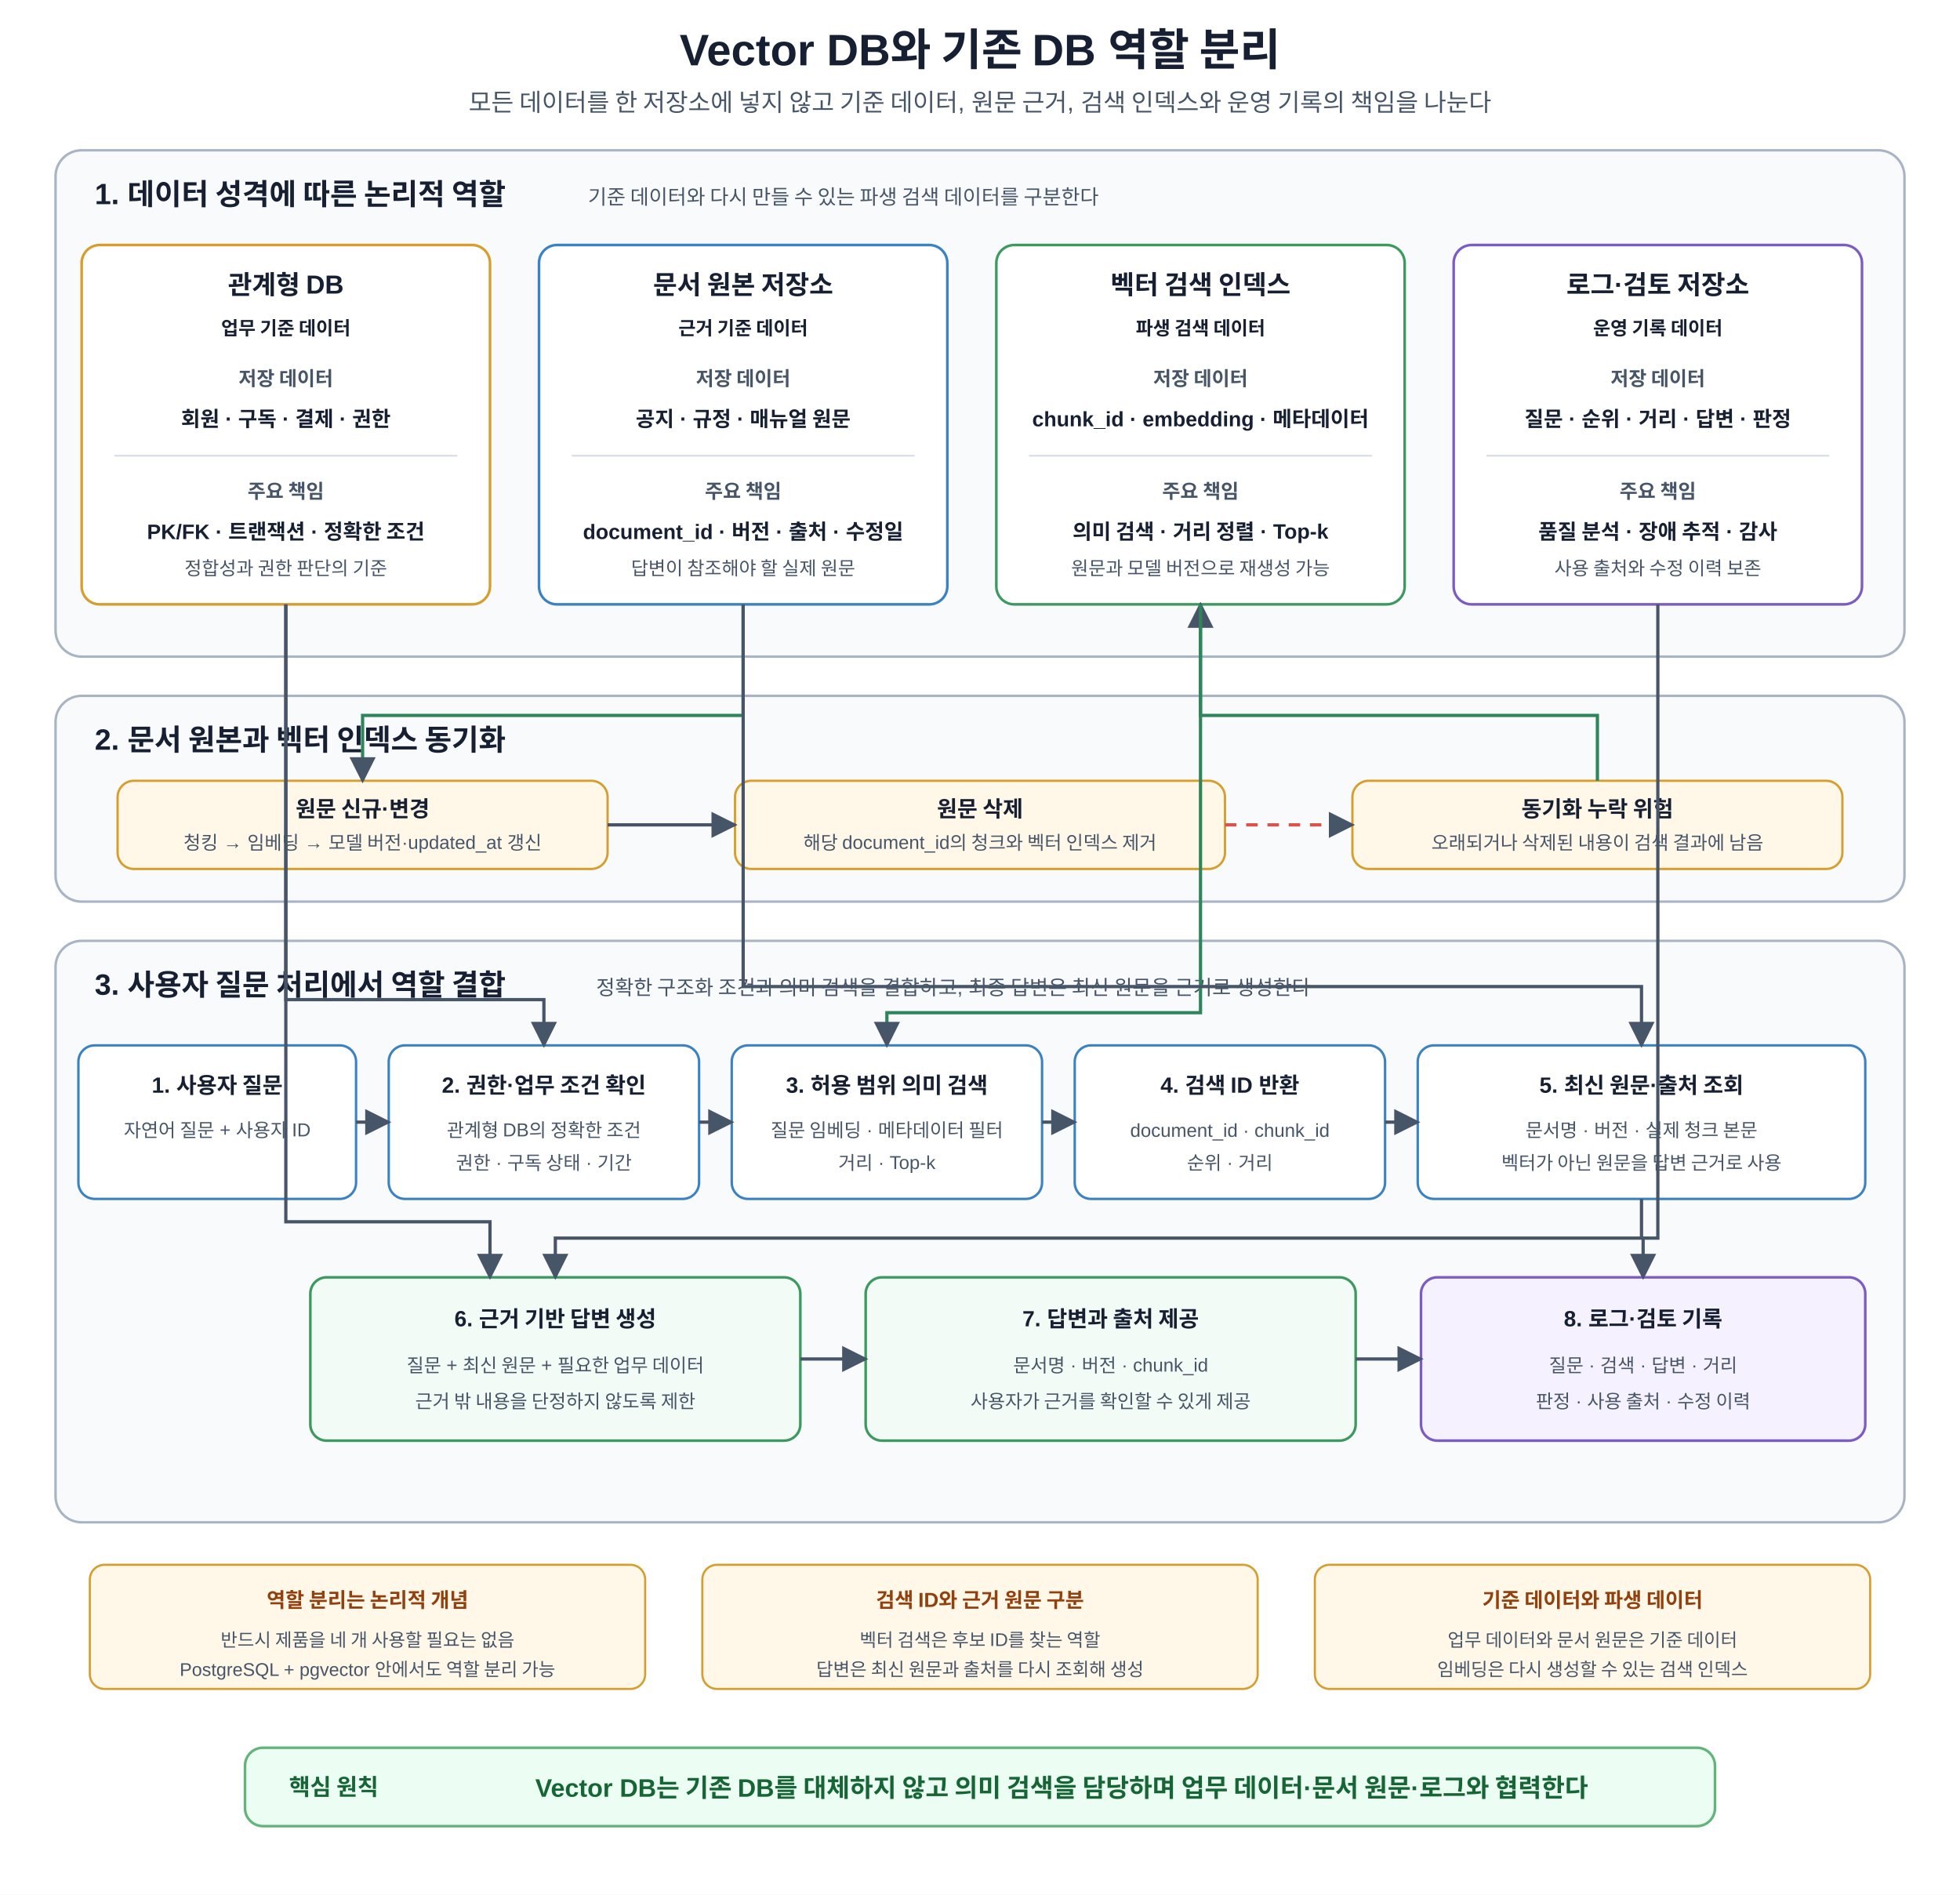
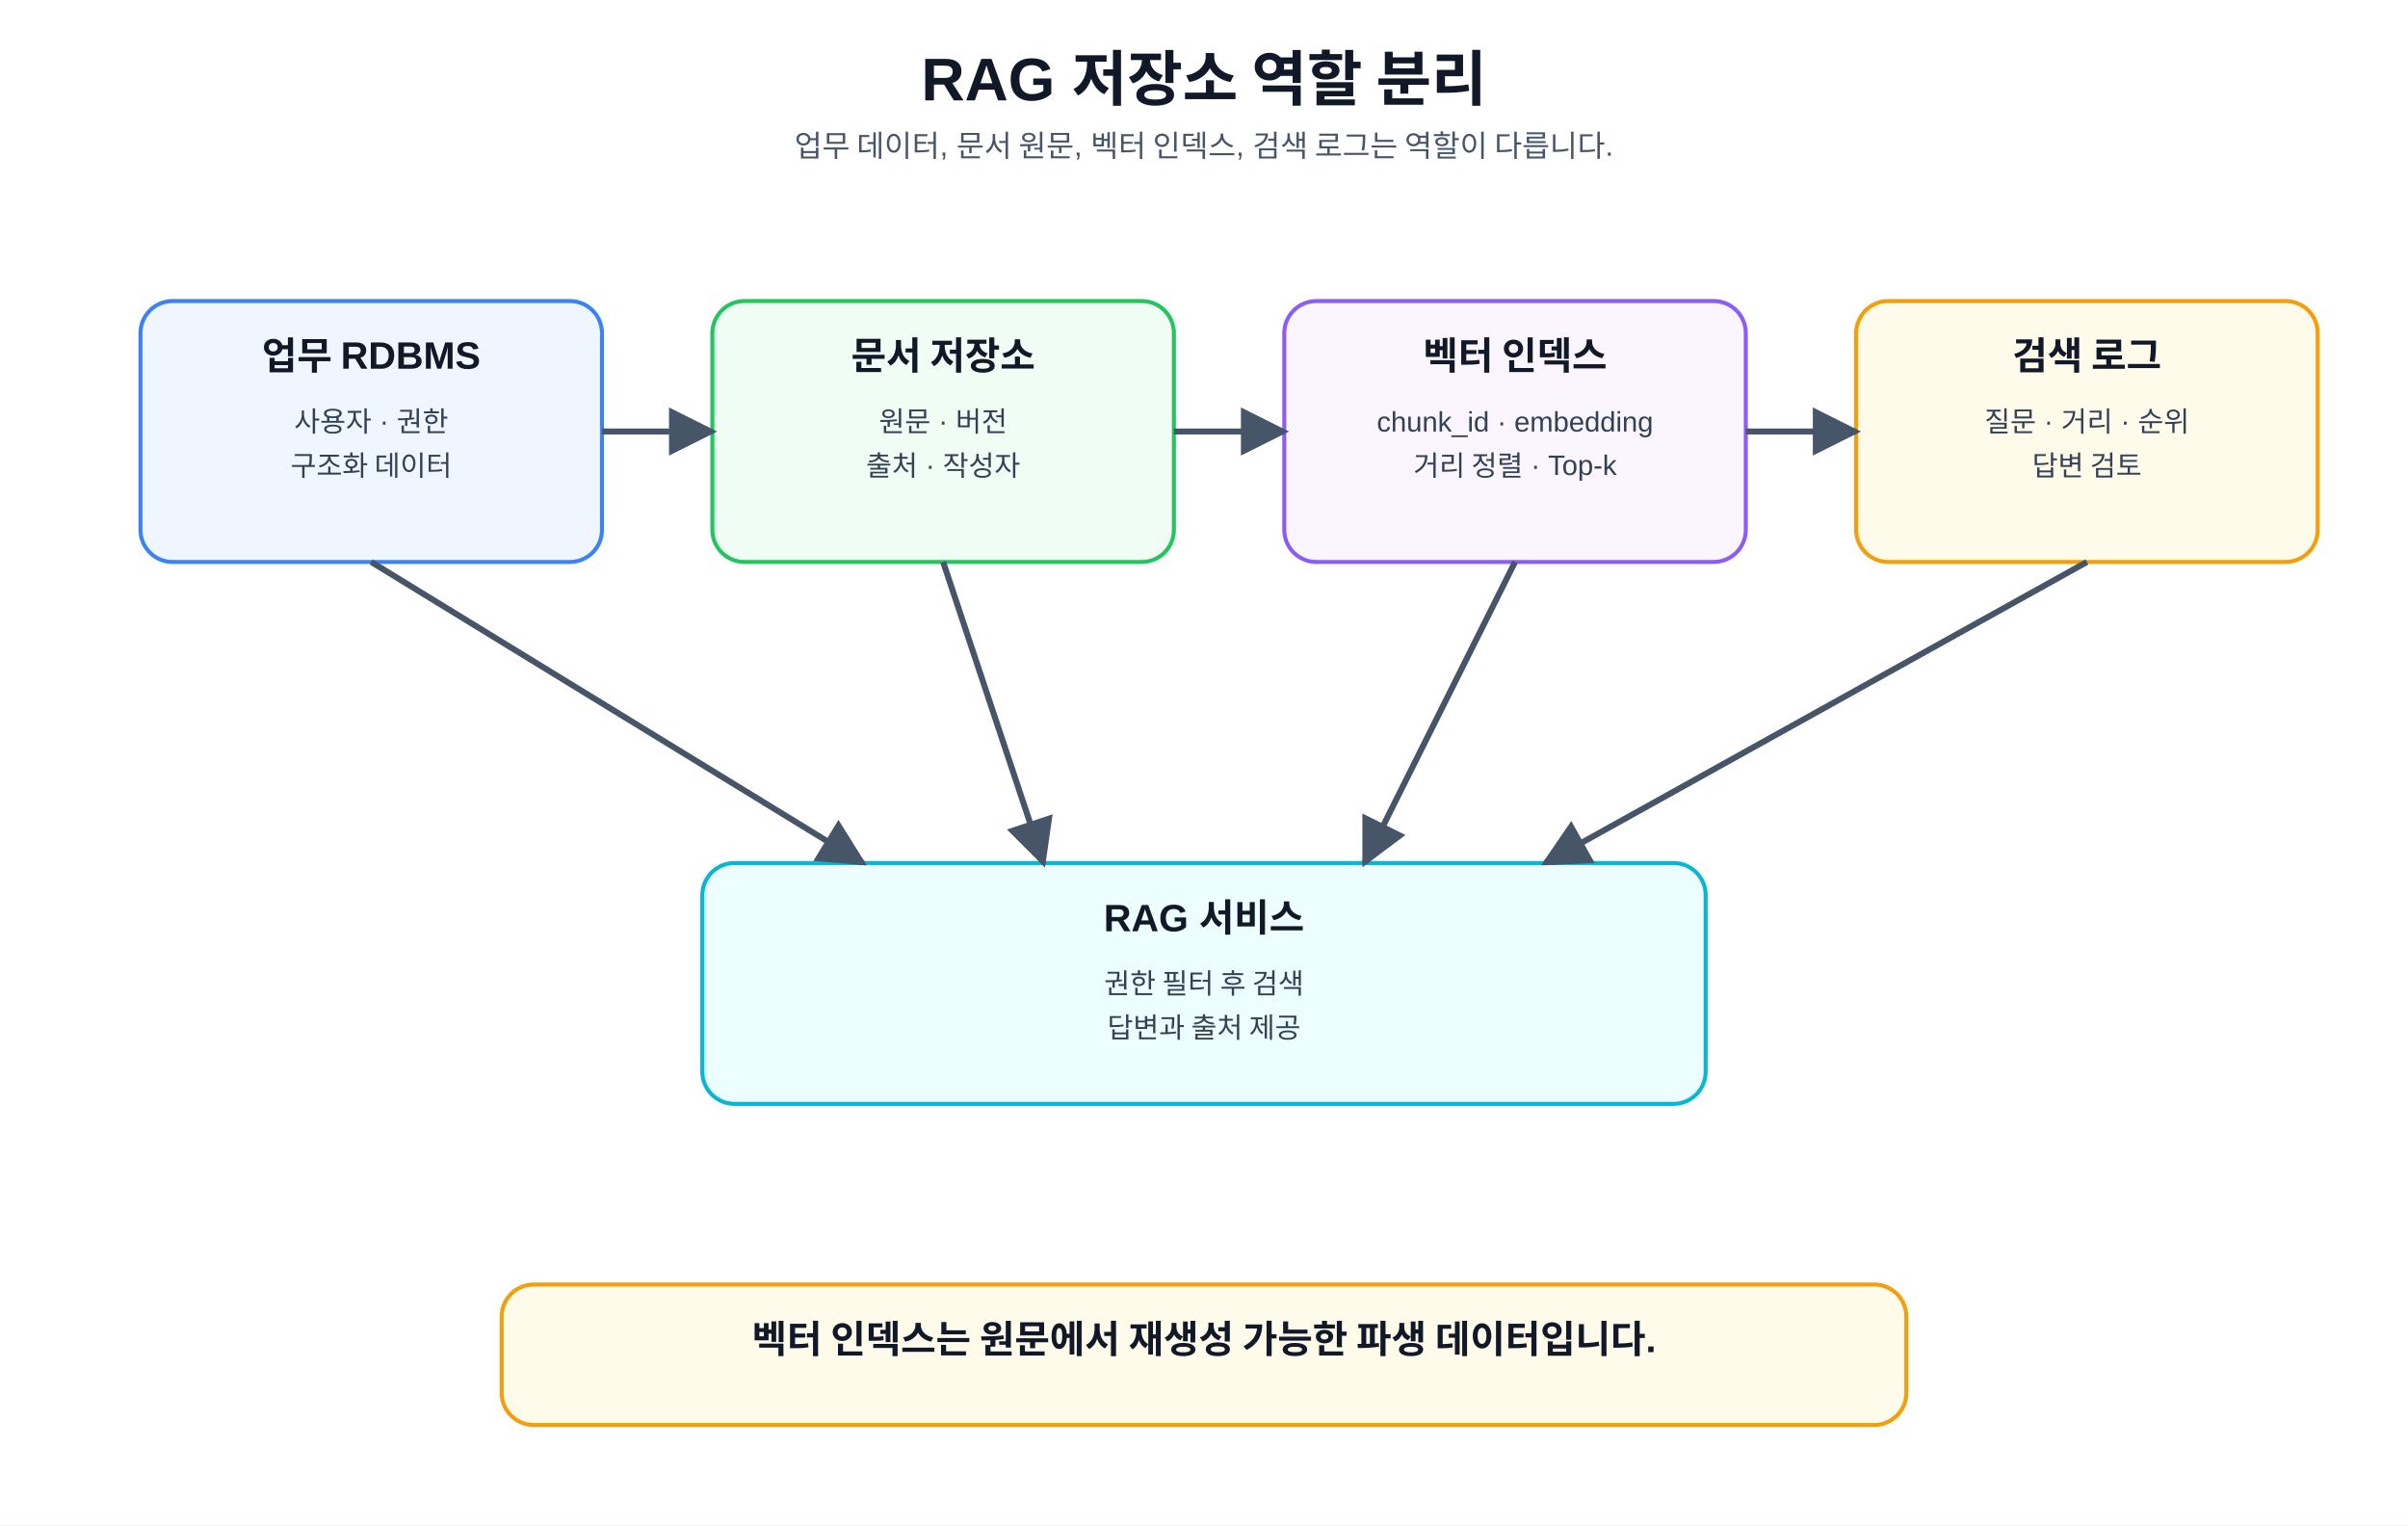
- <svg xmlns="http://www.w3.org/2000/svg" width="1200" height="1160" viewBox="0 0 1200 1160" role="img" aria-labelledby="title desc">
+ <svg xmlns="http://www.w3.org/2000/svg" role="img" aria-labelledby="title desc" width="100%" height="760" viewBox="0 0 1200 760">
  <defs>
    <marker id="arrow" viewBox="0 0 10 10" refX="9" refY="5" markerWidth="8" markerHeight="8" orient="auto">
-       <path d="M0 0L10 5L0 10Z" fill="#475569" />
+       <path d="M0 0L10 5L0 10z" fill="#475569" />
    </marker>
-     <style>
-       text{font-family:Malgun Gothic,Apple SD Gothic Neo,Noto Sans KR,Arial,sans-serif;fill:#172033}.title{font-size:27px;font-weight:700;text-anchor:middle}.subtitle{font-size:15px;text-anchor:middle;fill:#475569}
-       .section{fill:#f8fafc;stroke:#a8b3c4;stroke-width:1.5;rx:16}.sectionTitle{font-size:18px;font-weight:700}.sectionSub{font-size:12.5px;fill:#475569}
-       .role{fill:#fff;stroke-width:1.6;rx:11}.rdb{stroke:#d69e2e}.doc{stroke:#3b82c4}.vector{stroke:#3c9a5f}.log{stroke:#7c5cc4}
-       .roleTitle{font-size:16px;font-weight:700;text-anchor:middle}.tag{font-size:11.5px;font-weight:700;text-anchor:middle}.label{font-size:12px;font-weight:700;text-anchor:middle;fill:#475569}.main{font-size:12.8px;font-weight:600;text-anchor:middle}.sub{font-size:11.5px;text-anchor:middle;fill:#475569}.divider{stroke:#d8dee8;stroke-width:1.1}
-       .flow{stroke:#475569;stroke-width:2;fill:none;marker-end:url(#arrow)}.derive{stroke:#2f855a;stroke-width:2;fill:none;marker-end:url(#arrow)}.sync{stroke:#d9534f;stroke-width:2;fill:none;stroke-dasharray:7 6;marker-end:url(#arrow)}
-       .syncBox{fill:#fff8e8;stroke:#d69e2e;stroke-width:1.4;rx:10}.syncTitle{font-size:13.5px;font-weight:700;text-anchor:middle}.syncText{font-size:11.5px;text-anchor:middle;fill:#475569}
-       .process{fill:#fff;stroke:#3b82c4;stroke-width:1.5;rx:10}.processTitle{font-size:13.5px;font-weight:700;text-anchor:middle}.processText{font-size:11.5px;text-anchor:middle;fill:#475569}.answer{fill:#f2fbf5;stroke:#3c9a5f;stroke-width:1.6;rx:10}.logBox{fill:#f5f1ff;stroke:#7c5cc4;stroke-width:1.6;rx:10}
-       .note{fill:#fff8e8;stroke:#d69e2e;stroke-width:1.3;rx:9}.noteTitle{font-size:12.5px;font-weight:700;text-anchor:middle;fill:#92400e}.noteText{font-size:11.2px;text-anchor:middle;fill:#475569}
-       .core{fill:#ecfdf3;stroke:#62b47a;stroke-width:1.6;rx:11}.coreLabel{font-size:14px;font-weight:700;fill:#166534}.coreText{font-size:15.5px;font-weight:700;text-anchor:middle;fill:#166534}
-     </style>
+     <style>text{font-family:'Pretendard','Noto Sans KR','Malgun Gothic','맑은 고딕','Apple SD Gothic Neo',Arial,sans-serif;fill:#111827}.t{font-size:30px;font-weight:800;text-anchor:middle}.s{font-size:15px;text-anchor:middle;fill:#475569}.card{fill:#f8fafc;stroke:#cbd5e1;stroke-width:2;rx:16}.b{fill:#eff6ff;stroke:#3b82f6}.g{fill:#f0fdf4;stroke:#22c55e}.y{fill:#fffbeb;stroke:#f59e0b}.p{fill:#faf5ff;stroke:#8b5cf6}.c{fill:#ecfeff;stroke:#06b6d4}.r{fill:#fff1f2;stroke:#f43f5e}.h{font-size:19px;font-weight:700;text-anchor:middle}.m{font-size:14px;text-anchor:middle;fill:#334155}.code{font-family:Consolas,'Pretendard','Noto Sans KR','Malgun Gothic','맑은 고딕','Apple SD Gothic Neo',Arial,sans-serif;font-size:14px;text-anchor:middle;fill:#1d4ed8;font-weight:700}.line{stroke:#475569;stroke-width:3;fill:none;marker-end:url(#arrow)}.soft{stroke:#94a3b8;stroke-width:2;fill:none;marker-end:url(#arrow)}</style>
  </defs>
-   <rect width="1200" height="1160" fill="#fff" />
-   <text x="600" y="40" class="title">Vector DB와 기존 DB 역할 분리</text>
-   <text x="600" y="68" class="subtitle">모든 데이터를 한 저장소에 넣지 않고 기준 데이터, 원문 근거, 검색 인덱스와 운영 기록의 책임을 나눈다</text>
-   <rect x="34" y="92" width="1132" height="310" class="section" />
-   <text x="58" y="125" class="sectionTitle">1. 데이터 성격에 따른 논리적 역할</text>
-   <text x="360" y="125" class="sectionSub">기준 데이터와 다시 만들 수 있는 파생 검색 데이터를 구분한다</text>
-   <rect x="50" y="150" width="250" height="220" class="role rdb" />
-   <text x="175" y="180" class="roleTitle">관계형 DB</text>
-   <text x="175" y="205" class="tag" fill="#92400e">업무 기준 데이터</text>
-   <text x="175" y="236" class="label">저장 데이터</text>
-   <text x="175" y="261" class="main">회원 · 구독 · 결제 · 권한</text>
-   <line x1="70" y1="279" x2="280" y2="279" class="divider" />
-   <text x="175" y="305" class="label">주요 책임</text>
-   <text x="175" y="330" class="main">PK/FK · 트랜잭션 · 정확한 조건</text>
-   <text x="175" y="352" class="sub">정합성과 권한 판단의 기준</text>
-   <rect x="330" y="150" width="250" height="220" class="role doc" />
-   <text x="455" y="180" class="roleTitle">문서 원본 저장소</text>
-   <text x="455" y="205" class="tag" fill="#1d4f91">근거 기준 데이터</text>
-   <text x="455" y="236" class="label">저장 데이터</text>
-   <text x="455" y="261" class="main">공지 · 규정 · 매뉴얼 원문</text>
-   <line x1="350" y1="279" x2="560" y2="279" class="divider" />
-   <text x="455" y="305" class="label">주요 책임</text>
-   <text x="455" y="330" class="main">document_id · 버전 · 출처 · 수정일</text>
-   <text x="455" y="352" class="sub">답변이 참조해야 할 실제 원문</text>
-   <rect x="610" y="150" width="250" height="220" class="role vector" />
-   <text x="735" y="180" class="roleTitle">벡터 검색 인덱스</text>
-   <text x="735" y="205" class="tag" fill="#166534">파생 검색 데이터</text>
-   <text x="735" y="236" class="label">저장 데이터</text>
-   <text x="735" y="261" class="main">chunk_id · embedding · 메타데이터</text>
-   <line x1="630" y1="279" x2="840" y2="279" class="divider" />
-   <text x="735" y="305" class="label">주요 책임</text>
-   <text x="735" y="330" class="main">의미 검색 · 거리 정렬 · Top-k</text>
-   <text x="735" y="352" class="sub">원문과 모델 버전으로 재생성 가능</text>
-   <rect x="890" y="150" width="250" height="220" class="role log" />
-   <text x="1015" y="180" class="roleTitle">로그·검토 저장소</text>
-   <text x="1015" y="205" class="tag" fill="#5b3b8f">운영 기록 데이터</text>
-   <text x="1015" y="236" class="label">저장 데이터</text>
-   <text x="1015" y="261" class="main">질문 · 순위 · 거리 · 답변 · 판정</text>
-   <line x1="910" y1="279" x2="1120" y2="279" class="divider" />
-   <text x="1015" y="305" class="label">주요 책임</text>
-   <text x="1015" y="330" class="main">품질 분석 · 장애 추적 · 감사</text>
-   <text x="1015" y="352" class="sub">사용 출처와 수정 이력 보존</text>
-   <rect x="34" y="426" width="1132" height="126" class="section" />
-   <text x="58" y="459" class="sectionTitle">2. 문서 원본과 벡터 인덱스 동기화</text>
-   <rect x="72" y="478" width="300" height="54" class="syncBox" />
-   <text x="222" y="500" class="syncTitle">원문 신규·변경</text>
-   <text x="222" y="520" class="syncText">청킹 → 임베딩 → 모델 버전·updated_at 갱신</text>
-   <rect x="450" y="478" width="300" height="54" class="syncBox" />
-   <text x="600" y="500" class="syncTitle">원문 삭제</text>
-   <text x="600" y="520" class="syncText">해당 document_id의 청크와 벡터 인덱스 제거</text>
-   <rect x="828" y="478" width="300" height="54" class="syncBox" />
-   <text x="978" y="500" class="syncTitle">동기화 누락 위험</text>
-   <text x="978" y="520" class="syncText">오래되거나 삭제된 내용이 검색 결과에 남음</text>
-   <path d="M455 370V438H222V478" class="derive" />
-   <path d="M372 505H450" class="flow" />
-   <path d="M750 505H828" class="sync" />
-   <path d="M978 478V438H735V370" class="derive" />
-   <rect x="34" y="576" width="1132" height="356" class="section" />
-   <text x="58" y="609" class="sectionTitle">3. 사용자 질문 처리에서 역할 결합</text>
-   <text x="365" y="609" class="sectionSub">정확한 구조화 조건과 의미 검색을 결합하고, 최종 답변은 최신 원문을 근거로 생성한다</text>
-   <rect x="48" y="640" width="170" height="94" class="process" />
-   <text x="133" y="669" class="processTitle">1. 사용자 질문</text>
-   <text x="133" y="696" class="processText">자연어 질문 + 사용자 ID</text>
-   <rect x="238" y="640" width="190" height="94" class="process" />
-   <text x="333" y="669" class="processTitle">2. 권한·업무 조건 확인</text>
-   <text x="333" y="696" class="processText">관계형 DB의 정확한 조건</text>
-   <text x="333" y="716" class="processText">권한 · 구독 상태 · 기간</text>
-   <rect x="448" y="640" width="190" height="94" class="process" />
-   <text x="543" y="669" class="processTitle">3. 허용 범위 의미 검색</text>
-   <text x="543" y="696" class="processText">질문 임베딩 · 메타데이터 필터</text>
-   <text x="543" y="716" class="processText">거리 · Top-k</text>
-   <rect x="658" y="640" width="190" height="94" class="process" />
-   <text x="753" y="669" class="processTitle">4. 검색 ID 반환</text>
-   <text x="753" y="696" class="processText">document_id · chunk_id</text>
-   <text x="753" y="716" class="processText">순위 · 거리</text>
-   <rect x="868" y="640" width="274" height="94" class="process" />
-   <text x="1005" y="669" class="processTitle">5. 최신 원문·출처 조회</text>
-   <text x="1005" y="696" class="processText">문서명 · 버전 · 실제 청크 본문</text>
-   <text x="1005" y="716" class="processText">벡터가 아닌 원문을 답변 근거로 사용</text>
-   <path d="M218 687H238" class="flow" />
-   <path d="M428 687H448" class="flow" />
-   <path d="M638 687H658" class="flow" />
-   <path d="M848 687H868" class="flow" />
-   <path d="M175 370V612H333V640" class="flow" />
-   <path d="M735 370V620H543V640" class="derive" />
-   <path d="M455 370V604H1005V640" class="flow" />
-   <rect x="190" y="782" width="300" height="100" class="answer" />
-   <text x="340" y="812" class="processTitle">6. 근거 기반 답변 생성</text>
-   <text x="340" y="840" class="processText">질문 + 최신 원문 + 필요한 업무 데이터</text>
-   <text x="340" y="862" class="processText">근거 밖 내용을 단정하지 않도록 제한</text>
-   <rect x="530" y="782" width="300" height="100" class="answer" />
-   <text x="680" y="812" class="processTitle">7. 답변과 출처 제공</text>
-   <text x="680" y="840" class="processText">문서명 · 버전 · chunk_id</text>
-   <text x="680" y="862" class="processText">사용자가 근거를 확인할 수 있게 제공</text>
-   <rect x="870" y="782" width="272" height="100" class="logBox" />
-   <text x="1006" y="812" class="processTitle">8. 로그·검토 기록</text>
-   <text x="1006" y="840" class="processText">질문 · 검색 · 답변 · 거리</text>
-   <text x="1006" y="862" class="processText">판정 · 사용 출처 · 수정 이력</text>
-   <path d="M1005 734V758H340V782" class="flow" />
-   <path d="M490 832H530" class="flow" />
-   <path d="M830 832H870" class="flow" />
-   <path d="M1015 370V758H1006V782" class="flow" />
-   <path d="M175 370V748H300V782" class="flow" />
-   <rect x="55" y="958" width="340" height="76" class="note" />
-   <text x="225" y="984" class="noteTitle">역할 분리는 논리적 개념</text>
-   <text x="225" y="1008" class="noteText">반드시 제품을 네 개 사용할 필요는 없음</text>
-   <text x="225" y="1026" class="noteText">PostgreSQL + pgvector 안에서도 역할 분리 가능</text>
-   <rect x="430" y="958" width="340" height="76" class="note" />
-   <text x="600" y="984" class="noteTitle">검색 ID와 근거 원문 구분</text>
-   <text x="600" y="1008" class="noteText">벡터 검색은 후보 ID를 찾는 역할</text>
-   <text x="600" y="1026" class="noteText">답변은 최신 원문과 출처를 다시 조회해 생성</text>
-   <rect x="805" y="958" width="340" height="76" class="note" />
-   <text x="975" y="984" class="noteTitle">기준 데이터와 파생 데이터</text>
-   <text x="975" y="1008" class="noteText">업무 데이터와 문서 원문은 기준 데이터</text>
-   <text x="975" y="1026" class="noteText">임베딩은 다시 생성할 수 있는 검색 인덱스</text>
-   <rect x="150" y="1070" width="900" height="48" class="core" />
-   <text x="177" y="1099" class="coreLabel">핵심 원칙</text>
-   <text x="650" y="1100" class="coreText">Vector DB는 기존 DB를 대체하지 않고 의미 검색을 담당하며 업무 데이터·문서 원문·로그와 협력한다</text>
+   <rect width="1200" height="760" fill="#ffffff" />
+   <text x="600" y="50" class="t">RAG 저장소 역할 분리</text>
+   <text x="600" y="78" class="s">업무 데이터, 문서 원문, 벡터 인덱스, 검색 로그는 역할이 다릅니다.</text>
+   <rect x="70" y="150" width="230" height="130" class="card b" />
+   <text x="185" y="184" class="h">업무 RDBMS</text>
+   <text x="185" y="215" class="m">사용자 · 권한</text>
+   <text x="185" y="237" class="m">구조화 데이터</text>
+   <rect x="355" y="150" width="230" height="130" class="card g" />
+   <text x="470" y="184" class="h">문서 저장소</text>
+   <text x="470" y="215" class="m">원문 · 버전</text>
+   <text x="470" y="237" class="m">출처 · 작성자</text>
+   <rect x="640" y="150" width="230" height="130" class="card p" />
+   <text x="755" y="184" class="h">벡터 인덱스</text>
+   <text x="755" y="215" class="m">chunk_id · embedding</text>
+   <text x="755" y="237" class="m">거리 정렬 · Top-k</text>
+   <rect x="925" y="150" width="230" height="130" class="card y" />
+   <text x="1040" y="184" class="h">검색 로그</text>
+   <text x="1040" y="215" class="m">질문 · 거리 · 순위</text>
+   <text x="1040" y="237" class="m">답변 검토</text>
+   <line x1="300" y1="215" x2="355" y2="215" class="line" />
+   <line x1="585" y1="215" x2="640" y2="215" class="line" />
+   <line x1="870" y1="215" x2="925" y2="215" class="line" />
+   <rect x="350" y="430" width="500" height="120" class="card c" />
+   <text x="600" y="464" class="h">RAG 서비스</text>
+   <text x="600" y="495" class="m">권한 필터 후 검색</text>
+   <text x="600" y="517" class="m">답변과 출처 제공</text>
+   <line x1="185" y1="280" x2="430" y2="430" class="line" />
+   <line x1="470" y1="280" x2="520" y2="430" class="line" />
+   <line x1="755" y1="280" x2="680" y2="430" class="line" />
+   <line x1="1040" y1="280" x2="770" y2="430" class="line" />
+   <rect x="250" y="640" width="700" height="70" class="card y" />
+   <text x="600" y="674" class="h">벡터 인덱스는 원문에서 재생성 가능한 파생 데이터입니다.</text>
</svg>
